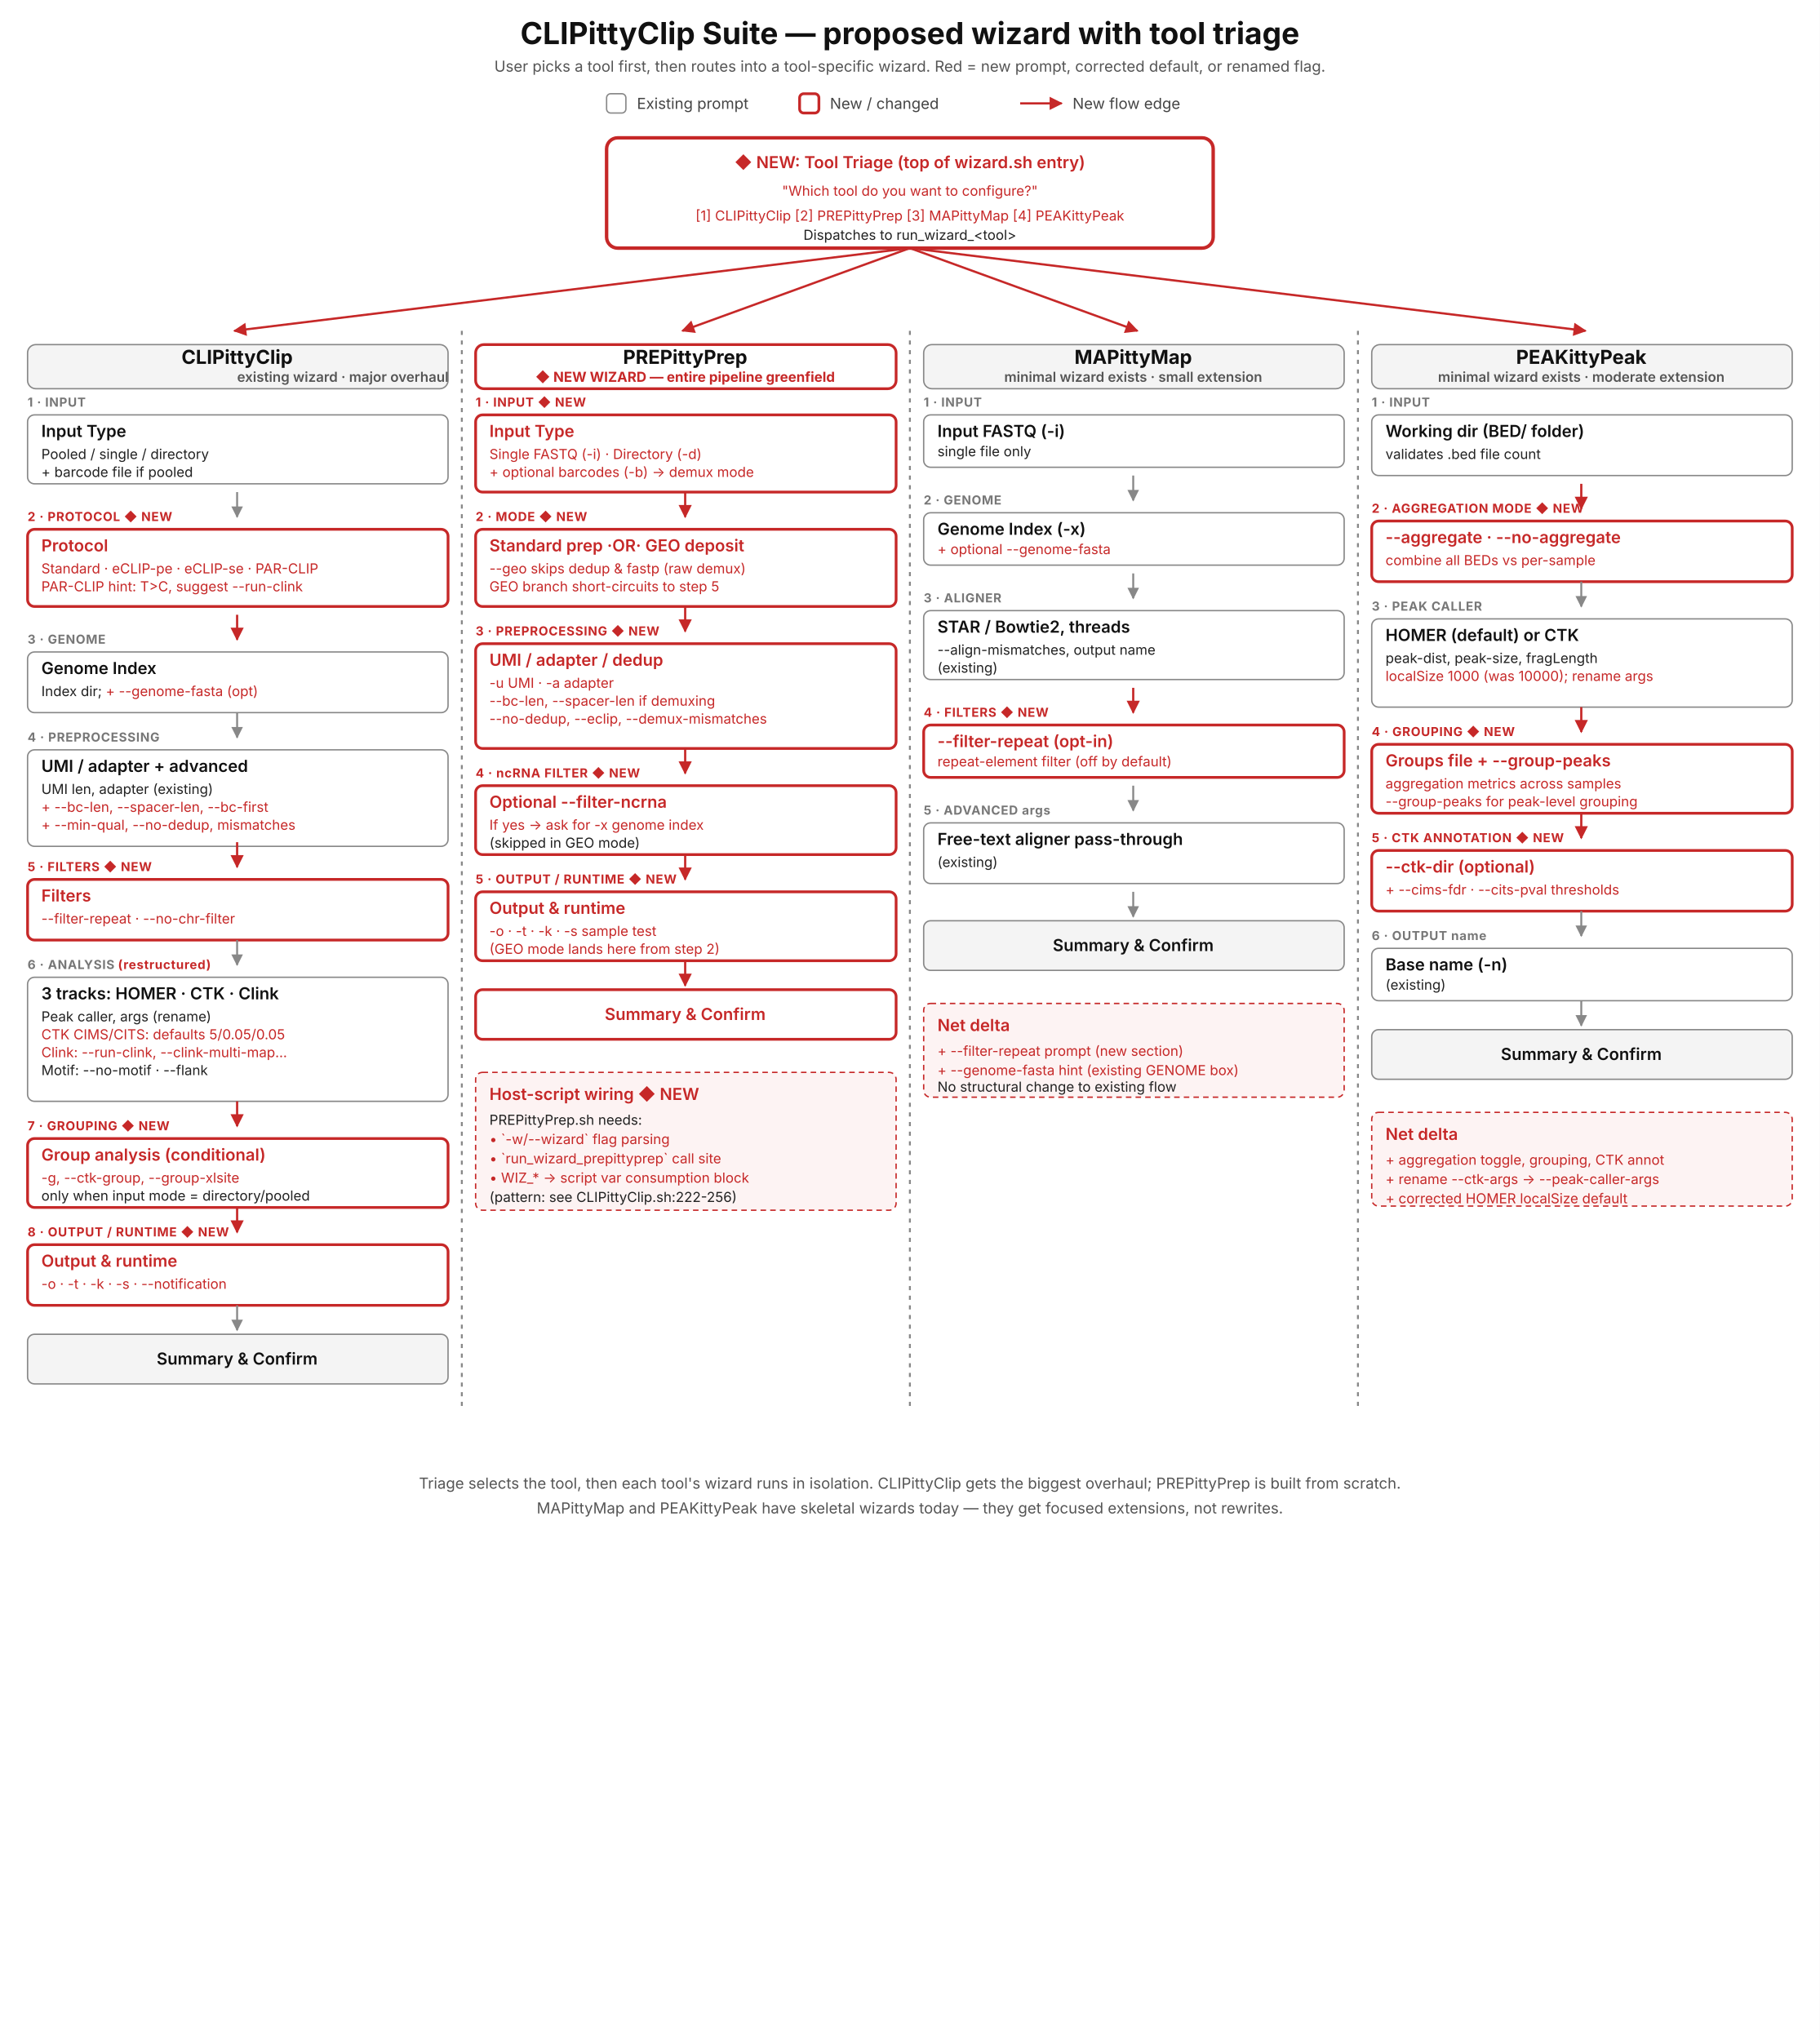
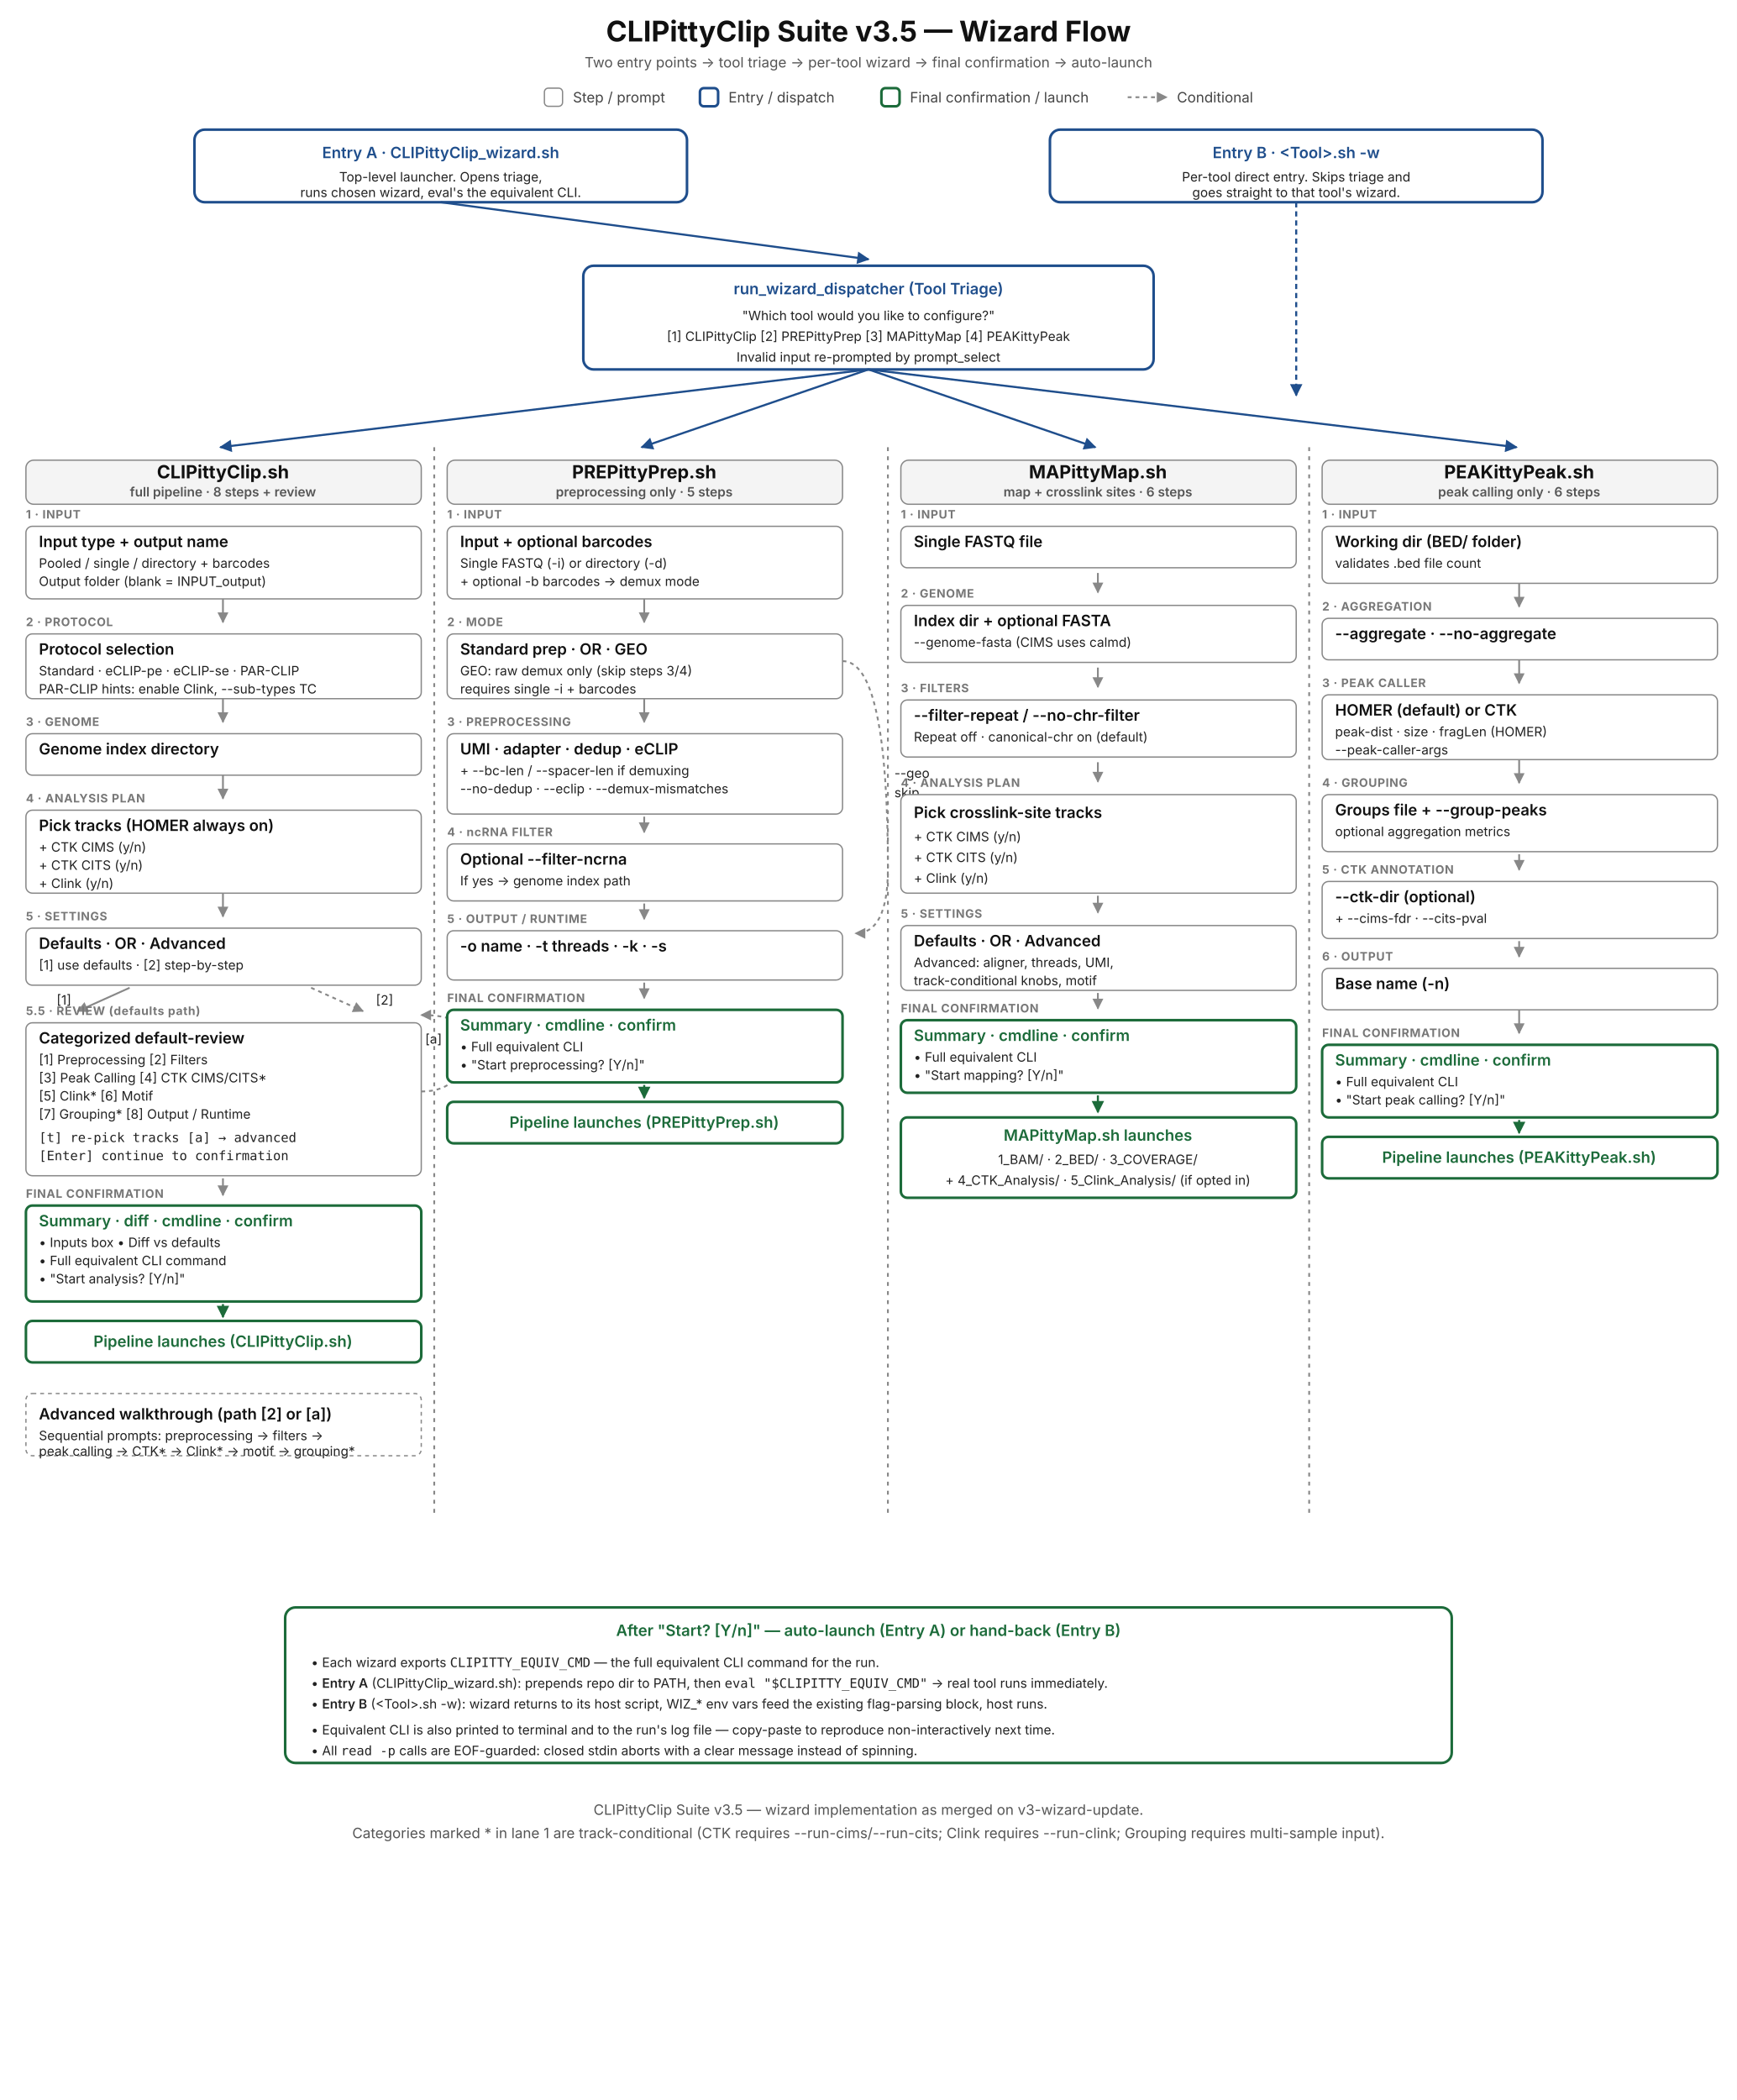
- <svg xmlns="http://www.w3.org/2000/svg" viewBox="0 0 1320 1480" role="img" font-family="ui-sans-serif, system-ui, -apple-system, sans-serif">
+ <svg xmlns="http://www.w3.org/2000/svg" viewBox="0 0 1340 1620" role="img" font-family="ui-sans-serif, system-ui, -apple-system, sans-serif">
  <style>
    .title { font-size: 22px; font-weight: 700; fill: #111; }
    .sub { font-size: 11px; fill: #555; }
    .lane-h { font-size: 14px; font-weight: 700; fill: #111; }
-     .lane-status { font-size: 10px; font-weight: 600; fill: #555; }
-     .lane-status-new { font-size: 10px; font-weight: 700; fill: #c62828; }
+     .lane-sub { font-size: 10px; font-weight: 600; fill: #555; }
    .step-num { font-size: 9px; font-weight: 700; letter-spacing: 0.4px; fill: #777; }
-     .step-num-new { font-size: 9px; font-weight: 700; letter-spacing: 0.4px; fill: #c62828; }
    .box-title { font-size: 12px; font-weight: 600; fill: #111; }
-     .box-title-new { font-size: 12px; font-weight: 600; fill: #c62828; }
+     .box-title-blue { font-size: 12px; font-weight: 600; fill: #1f4e8c; }
+     .box-title-green { font-size: 12px; font-weight: 600; fill: #1c6b3a; }
    .box-body { font-size: 10px; fill: #222; }
-     .box-body-new { font-size: 10px; fill: #c62828; }
+     .box-body-mono { font-size: 10px; fill: #222; font-family: ui-monospace, SFMono-Regular, Menlo, monospace; }
    .legend-label { font-size: 11px; fill: #444; }
    .arrow { stroke: #888; stroke-width: 1.4; fill: none; }
-     .arrow-new { stroke: #c62828; stroke-width: 1.6; fill: none; }
    .arrow-thick { stroke: #444; stroke-width: 2; fill: none; }
+     .arrow-blue { stroke: #1f4e8c; stroke-width: 1.6; fill: none; }
+     .arrow-green { stroke: #1c6b3a; stroke-width: 1.6; fill: none; }
    .footer { font-size: 11px; fill: #555; }
  </style>
  <defs>
    <marker id="ah" viewBox="0 0 10 10" refX="9" refY="5" markerWidth="6" markerHeight="6" orient="auto-start-reverse">
      <path d="M0,0 L10,5 L0,10 z" fill="#888" />
    </marker>
-     <marker id="ahnew" viewBox="0 0 10 10" refX="9" refY="5" markerWidth="6" markerHeight="6" orient="auto-start-reverse">
-       <path d="M0,0 L10,5 L0,10 z" fill="#c62828" />
+     <marker id="ahb" viewBox="0 0 10 10" refX="9" refY="5" markerWidth="6" markerHeight="6" orient="auto-start-reverse">
+       <path d="M0,0 L10,5 L0,10 z" fill="#1f4e8c" />
    </marker>
-     <marker id="ahthick" viewBox="0 0 10 10" refX="9" refY="5" markerWidth="6" markerHeight="6" orient="auto-start-reverse">
+     <marker id="ahg" viewBox="0 0 10 10" refX="9" refY="5" markerWidth="6" markerHeight="6" orient="auto-start-reverse">
+       <path d="M0,0 L10,5 L0,10 z" fill="#1c6b3a" />
+     </marker>
+     <marker id="aht" viewBox="0 0 10 10" refX="9" refY="5" markerWidth="6" markerHeight="6" orient="auto-start-reverse">
      <path d="M0,0 L10,5 L0,10 z" fill="#444" />
    </marker>
  </defs>
-   <rect x="0" y="0" width="1320" height="1480" fill="#ffffff" />
-   <text x="660" y="32" class="title" text-anchor="middle">CLIPittyClip Suite — proposed wizard with tool triage</text>
-   <text x="660" y="52" class="sub" text-anchor="middle">User picks a tool first, then routes into a tool-specific wizard. Red = new prompt, corrected default, or renamed flag.</text>
-   <g transform="translate(440,68)">
+   <rect x="0" y="0" width="1340" height="1620" fill="#ffffff" />
+   <text x="670" y="32" class="title" text-anchor="middle">CLIPittyClip Suite v3.5 — Wizard Flow</text>
+   <text x="670" y="52" class="sub" text-anchor="middle">Two entry points → tool triage → per-tool wizard → final confirmation → auto-launch</text>
+   <g transform="translate(420,68)">
    <rect x="0" y="0" width="14" height="14" rx="3" fill="#fff" stroke="#888" />
-     <text x="22" y="11" class="legend-label">Existing prompt</text>
-     <rect x="140" y="0" width="14" height="14" rx="3" fill="#fff" stroke="#c62828" stroke-width="2" />
-     <text x="162" y="11" class="legend-label">New / changed</text>
-     <line x1="300" y1="7" x2="330" y2="7" class="arrow-new" marker-end="url(#ahnew)" />
-     <text x="338" y="11" class="legend-label">New flow edge</text>
-   </g>
-   <g transform="translate(440,100)">
-     <rect width="440" height="80" rx="8" fill="#fff" stroke="#c62828" stroke-width="2.5" />
-     <text x="220" y="22" class="box-title-new" text-anchor="middle">◆ NEW: Tool Triage (top of wizard.sh entry)</text>
-     <text x="220" y="42" class="box-body-new" text-anchor="middle">"Which tool do you want to configure?"</text>
-     <text x="220" y="60" class="box-body-new" text-anchor="middle">[1] CLIPittyClip   [2] PREPittyPrep   [3] MAPittyMap   [4] PEAKittyPeak</text>
-     <text x="220" y="74" class="box-body" text-anchor="middle">Dispatches to run_wizard_&lt;tool&gt;</text>
-   </g>
-   <line x1="660" y1="180" x2="170" y2="240" class="arrow-new" marker-end="url(#ahnew)" />
-   <line x1="660" y1="180" x2="495" y2="240" class="arrow-new" marker-end="url(#ahnew)" />
-   <line x1="660" y1="180" x2="825" y2="240" class="arrow-new" marker-end="url(#ahnew)" />
-   <line x1="660" y1="180" x2="1150" y2="240" class="arrow-new" marker-end="url(#ahnew)" />
-   <g transform="translate(20,250)">
-     <rect width="305" height="32" rx="6" fill="#f4f4f4" stroke="#888" />
-     <text x="152" y="14" class="lane-h" text-anchor="middle">CLIPittyClip</text>
-     <text x="152" y="27" class="lane-status">existing wizard · major overhaul</text>
-   </g>
-   <g transform="translate(20,295)">
+     <text x="22" y="11" class="legend-label">Step / prompt</text>
+     <rect x="120" y="0" width="14" height="14" rx="3" fill="#fff" stroke="#1f4e8c" stroke-width="2" />
+     <text x="142" y="11" class="legend-label">Entry / dispatch</text>
+     <rect x="260" y="0" width="14" height="14" rx="3" fill="#fff" stroke="#1c6b3a" stroke-width="2" />
+     <text x="282" y="11" class="legend-label">Final confirmation / launch</text>
+     <line x1="450" y1="7" x2="480" y2="7" class="arrow" marker-end="url(#ah)" stroke-dasharray="3 3" />
+     <text x="488" y="11" class="legend-label">Conditional</text>
+   </g>
+   <g transform="translate(150,100)">
+     <rect width="380" height="56" rx="8" fill="#fff" stroke="#1f4e8c" stroke-width="2" />
+     <text x="190" y="22" class="box-title-blue" text-anchor="middle">Entry A · CLIPittyClip_wizard.sh</text>
+     <text x="190" y="40" class="box-body" text-anchor="middle">Top-level launcher. Opens triage,</text>
+     <text x="190" y="52" class="box-body" text-anchor="middle">runs chosen wizard, eval's the equivalent CLI.</text>
+   </g>
+   <g transform="translate(810,100)">
+     <rect width="380" height="56" rx="8" fill="#fff" stroke="#1f4e8c" stroke-width="2" />
+     <text x="190" y="22" class="box-title-blue" text-anchor="middle">Entry B · &lt;Tool&gt;.sh -w</text>
+     <text x="190" y="40" class="box-body" text-anchor="middle">Per-tool direct entry. Skips triage and</text>
+     <text x="190" y="52" class="box-body" text-anchor="middle">goes straight to that tool's wizard.</text>
+   </g>
+   <line x1="340" y1="156" x2="670" y2="200" class="arrow-blue" marker-end="url(#ahb)" />
+   <line x1="1000" y1="156" x2="1000" y2="305" class="arrow-blue" marker-end="url(#ahb)" stroke-dasharray="4 3" />
+   <g transform="translate(450,205)">
+     <rect width="440" height="80" rx="8" fill="#fff" stroke="#1f4e8c" stroke-width="2" />
+     <text x="220" y="22" class="box-title-blue" text-anchor="middle">run_wizard_dispatcher (Tool Triage)</text>
+     <text x="220" y="42" class="box-body" text-anchor="middle">"Which tool would you like to configure?"</text>
+     <text x="220" y="58" class="box-body" text-anchor="middle">[1] CLIPittyClip   [2] PREPittyPrep   [3] MAPittyMap   [4] PEAKittyPeak</text>
+     <text x="220" y="74" class="box-body" text-anchor="middle">Invalid input re-prompted by prompt_select</text>
+   </g>
+   <line x1="670" y1="285" x2="170" y2="345" class="arrow-blue" marker-end="url(#ahb)" />
+   <line x1="670" y1="285" x2="495" y2="345" class="arrow-blue" marker-end="url(#ahb)" />
+   <line x1="670" y1="285" x2="845" y2="345" class="arrow-blue" marker-end="url(#ahb)" />
+   <line x1="670" y1="285" x2="1170" y2="345" class="arrow-blue" marker-end="url(#ahb)" />
+   <g transform="translate(20,355)">
+     <rect width="305" height="34" rx="6" fill="#f4f4f4" stroke="#888" />
+     <text x="152" y="14" class="lane-h" text-anchor="middle">CLIPittyClip.sh</text>
+     <text x="152" y="28" class="lane-sub" text-anchor="middle">full pipeline · 8 steps + review</text>
+   </g>
+   <g transform="translate(20,400)">
    <text x="0" y="0" class="step-num">1 · INPUT</text>
+     <rect y="6" width="305" height="56" rx="5" fill="#fff" stroke="#888" />
+     <text x="10" y="22" class="box-title">Input type + output name</text>
+     <text x="10" y="38" class="box-body">Pooled / single / directory + barcodes</text>
+     <text x="10" y="52" class="box-body">Output folder (blank = INPUT_output)</text>
+   </g>
+   <line x1="172" y1="462" x2="172" y2="480" class="arrow" marker-end="url(#ah)" />
+   <g transform="translate(20,483)">
+     <text x="0" y="0" class="step-num">2 · PROTOCOL</text>
    <rect y="6" width="305" height="50" rx="5" fill="#fff" stroke="#888" />
-     <text x="10" y="22" class="box-title">Input Type</text>
-     <text x="10" y="38" class="box-body">Pooled / single / directory</text>
-     <text x="10" y="51" class="box-body">+ barcode file if pooled</text>
-   </g>
-   <line x1="172" y1="357" x2="172" y2="375" class="arrow" marker-end="url(#ah)" />
-   <g transform="translate(20,378)">
-     <text x="0" y="0" class="step-num-new">2 · PROTOCOL  ◆ NEW</text>
-     <rect y="6" width="305" height="56" rx="5" fill="#fff" stroke="#c62828" stroke-width="2" />
-     <text x="10" y="22" class="box-title-new">Protocol</text>
-     <text x="10" y="38" class="box-body-new">Standard · eCLIP-pe · eCLIP-se · PAR-CLIP</text>
-     <text x="10" y="51" class="box-body-new">PAR-CLIP hint: T&gt;C, suggest --run-clink</text>
-   </g>
-   <line x1="172" y1="446" x2="172" y2="464" class="arrow-new" marker-end="url(#ahnew)" />
-   <g transform="translate(20,467)">
+     <text x="10" y="22" class="box-title">Protocol selection</text>
+     <text x="10" y="38" class="box-body">Standard · eCLIP-pe · eCLIP-se · PAR-CLIP</text>
+     <text x="10" y="52" class="box-body">PAR-CLIP hints: enable Clink, --sub-types TC</text>
+   </g>
+   <line x1="172" y1="539" x2="172" y2="557" class="arrow" marker-end="url(#ah)" />
+   <g transform="translate(20,560)">
    <text x="0" y="0" class="step-num">3 · GENOME</text>
-     <rect y="6" width="305" height="44" rx="5" fill="#fff" stroke="#888" />
-     <text x="10" y="22" class="box-title">Genome Index</text>
-     <text x="10" y="38" class="box-body">Index dir; <tspan fill="#c62828">+ --genome-fasta (opt)</tspan>
-     </text>
-   </g>
-   <line x1="172" y1="517" x2="172" y2="535" class="arrow" marker-end="url(#ah)" />
-   <g transform="translate(20,538)">
-     <text x="0" y="0" class="step-num">4 · PREPROCESSING</text>
-     <rect y="6" width="305" height="70" rx="5" fill="#fff" stroke="#888" />
-     <text x="10" y="22" class="box-title">UMI / adapter + advanced</text>
-     <text x="10" y="38" class="box-body">UMI len, adapter (existing)</text>
-     <text x="10" y="51" class="box-body-new">+ --bc-len, --spacer-len, --bc-first</text>
-     <text x="10" y="64" class="box-body-new">+ --min-qual, --no-dedup, mismatches</text>
-   </g>
-   <line x1="172" y1="611" x2="172" y2="629" class="arrow-new" marker-end="url(#ahnew)" />
-   <g transform="translate(20,632)">
-     <text x="0" y="0" class="step-num-new">5 · FILTERS  ◆ NEW</text>
-     <rect y="6" width="305" height="44" rx="5" fill="#fff" stroke="#c62828" stroke-width="2" />
-     <text x="10" y="22" class="box-title-new">Filters</text>
-     <text x="10" y="38" class="box-body-new">--filter-repeat · --no-chr-filter</text>
-   </g>
-   <line x1="172" y1="682" x2="172" y2="700" class="arrow" marker-end="url(#ah)" />
-   <g transform="translate(20,703)">
-     <text x="0" y="0" class="step-num">6 · ANALYSIS  <tspan fill="#c62828">(restructured)</tspan>
-     </text>
-     <rect y="6" width="305" height="90" rx="5" fill="#fff" stroke="#888" />
-     <text x="10" y="22" class="box-title">3 tracks: HOMER · CTK · Clink</text>
-     <text x="10" y="38" class="box-body">Peak caller, args (rename)</text>
-     <text x="10" y="51" class="box-body-new">CTK CIMS/CITS: defaults 5/0.05/0.05</text>
-     <text x="10" y="64" class="box-body-new">Clink: --run-clink, --clink-multi-map…</text>
-     <text x="10" y="77" class="box-body">Motif: --no-motif · --flank</text>
-   </g>
-   <line x1="172" y1="799" x2="172" y2="817" class="arrow-new" marker-end="url(#ahnew)" />
-   <g transform="translate(20,820)">
-     <text x="0" y="0" class="step-num-new">7 · GROUPING  ◆ NEW</text>
-     <rect y="6" width="305" height="50" rx="5" fill="#fff" stroke="#c62828" stroke-width="2" />
-     <text x="10" y="22" class="box-title-new">Group analysis (conditional)</text>
-     <text x="10" y="38" class="box-body-new">-g, --ctk-group, --group-xlsite</text>
-     <text x="10" y="51" class="box-body">only when input mode = directory/pooled</text>
-   </g>
-   <line x1="172" y1="876" x2="172" y2="894" class="arrow-new" marker-end="url(#ahnew)" />
-   <g transform="translate(20,897)">
-     <text x="0" y="0" class="step-num-new">8 · OUTPUT / RUNTIME  ◆ NEW</text>
-     <rect y="6" width="305" height="44" rx="5" fill="#fff" stroke="#c62828" stroke-width="2" />
-     <text x="10" y="22" class="box-title-new">Output &amp; runtime</text>
-     <text x="10" y="38" class="box-body-new">-o · -t · -k · -s · --notification</text>
-   </g>
-   <line x1="172" y1="947" x2="172" y2="965" class="arrow" marker-end="url(#ah)" />
-   <g transform="translate(20,968)">
-     <rect width="305" height="36" rx="5" fill="#f4f4f4" stroke="#888" />
-     <text x="152" y="22" class="box-title" text-anchor="middle">Summary &amp; Confirm</text>
-   </g>
-   <g transform="translate(345,250)">
-     <rect width="305" height="32" rx="6" fill="#fff" stroke="#c62828" stroke-width="2" />
-     <text x="152" y="14" class="lane-h" text-anchor="middle" fill="#c62828">PREPittyPrep</text>
-     <text x="152" y="27" class="lane-status-new" text-anchor="middle">◆ NEW WIZARD — entire pipeline greenfield</text>
-   </g>
-   <g transform="translate(345,295)">
-     <text x="0" y="0" class="step-num-new">1 · INPUT  ◆ NEW</text>
-     <rect y="6" width="305" height="56" rx="5" fill="#fff" stroke="#c62828" stroke-width="2" />
-     <text x="10" y="22" class="box-title-new">Input Type</text>
-     <text x="10" y="38" class="box-body-new">Single FASTQ (-i) · Directory (-d)</text>
-     <text x="10" y="51" class="box-body-new">+ optional barcodes (-b) → demux mode</text>
-   </g>
-   <line x1="497" y1="357" x2="497" y2="375" class="arrow-new" marker-end="url(#ahnew)" />
-   <g transform="translate(345,378)">
-     <text x="0" y="0" class="step-num-new">2 · MODE  ◆ NEW</text>
-     <rect y="6" width="305" height="56" rx="5" fill="#fff" stroke="#c62828" stroke-width="2" />
-     <text x="10" y="22" class="box-title-new">Standard prep  ·OR·  GEO deposit</text>
-     <text x="10" y="38" class="box-body-new">--geo skips dedup &amp; fastp (raw demux)</text>
-     <text x="10" y="51" class="box-body-new">GEO branch short-circuits to step 5</text>
-   </g>
-   <line x1="497" y1="440" x2="497" y2="458" class="arrow-new" marker-end="url(#ahnew)" />
-   <g transform="translate(345,461)">
-     <text x="0" y="0" class="step-num-new">3 · PREPROCESSING  ◆ NEW</text>
-     <rect y="6" width="305" height="76" rx="5" fill="#fff" stroke="#c62828" stroke-width="2" />
-     <text x="10" y="22" class="box-title-new">UMI / adapter / dedup</text>
-     <text x="10" y="38" class="box-body-new">-u UMI · -a adapter</text>
-     <text x="10" y="51" class="box-body-new">--bc-len, --spacer-len if demuxing</text>
-     <text x="10" y="64" class="box-body-new">--no-dedup, --eclip, --demux-mismatches</text>
-   </g>
-   <line x1="497" y1="543" x2="497" y2="561" class="arrow-new" marker-end="url(#ahnew)" />
-   <g transform="translate(345,564)">
-     <text x="0" y="0" class="step-num-new">4 · ncRNA FILTER  ◆ NEW</text>
-     <rect y="6" width="305" height="50" rx="5" fill="#fff" stroke="#c62828" stroke-width="2" />
-     <text x="10" y="22" class="box-title-new">Optional --filter-ncrna</text>
-     <text x="10" y="38" class="box-body-new">If yes → ask for -x genome index</text>
-     <text x="10" y="51" class="box-body">(skipped in GEO mode)</text>
-   </g>
-   <line x1="497" y1="620" x2="497" y2="638" class="arrow-new" marker-end="url(#ahnew)" />
-   <g transform="translate(345,641)">
-     <text x="0" y="0" class="step-num-new">5 · OUTPUT / RUNTIME  ◆ NEW</text>
-     <rect y="6" width="305" height="50" rx="5" fill="#fff" stroke="#c62828" stroke-width="2" />
-     <text x="10" y="22" class="box-title-new">Output &amp; runtime</text>
-     <text x="10" y="38" class="box-body-new">-o · -t · -k · -s sample test</text>
-     <text x="10" y="51" class="box-body-new">(GEO mode lands here from step 2)</text>
-   </g>
-   <line x1="497" y1="697" x2="497" y2="715" class="arrow-new" marker-end="url(#ahnew)" />
-   <g transform="translate(345,718)">
-     <rect width="305" height="36" rx="5" fill="#fff" stroke="#c62828" stroke-width="2" />
-     <text x="152" y="22" class="box-title-new" text-anchor="middle">Summary &amp; Confirm</text>
-   </g>
-   <g transform="translate(345,778)">
-     <rect width="305" height="100" rx="5" fill="#fdf3f3" stroke="#c62828" stroke-dasharray="4 3" />
-     <text x="10" y="20" class="box-title-new">Host-script wiring  ◆ NEW</text>
-     <text x="10" y="38" class="box-body">PREPittyPrep.sh needs:</text>
-     <text x="10" y="52" class="box-body-new">• `-w/--wizard` flag parsing</text>
-     <text x="10" y="66" class="box-body-new">• `run_wizard_prepittyprep` call site</text>
-     <text x="10" y="80" class="box-body-new">• WIZ_* → script var consumption block</text>
-     <text x="10" y="94" class="box-body">(pattern: see CLIPittyClip.sh:222-256)</text>
-   </g>
-   <g transform="translate(670,250)">
-     <rect width="305" height="32" rx="6" fill="#f4f4f4" stroke="#888" />
-     <text x="152" y="14" class="lane-h" text-anchor="middle">MAPittyMap</text>
-     <text x="152" y="27" class="lane-status" text-anchor="middle">minimal wizard exists · small extension</text>
-   </g>
-   <g transform="translate(670,295)">
+     <rect y="6" width="305" height="32" rx="5" fill="#fff" stroke="#888" />
+     <text x="10" y="22" class="box-title">Genome index directory</text>
+   </g>
+   <line x1="172" y1="598" x2="172" y2="616" class="arrow" marker-end="url(#ah)" />
+   <g transform="translate(20,619)">
+     <text x="0" y="0" class="step-num">4 · ANALYSIS PLAN</text>
+     <rect y="6" width="305" height="64" rx="5" fill="#fff" stroke="#888" />
+     <text x="10" y="22" class="box-title">Pick tracks (HOMER always on)</text>
+     <text x="10" y="38" class="box-body">+ CTK CIMS (y/n)</text>
+     <text x="10" y="52" class="box-body">+ CTK CITS (y/n)</text>
+     <text x="10" y="66" class="box-body">+ Clink (y/n)</text>
+   </g>
+   <line x1="172" y1="689" x2="172" y2="707" class="arrow" marker-end="url(#ah)" />
+   <g transform="translate(20,710)">
+     <text x="0" y="0" class="step-num">5 · SETTINGS</text>
+     <rect y="6" width="305" height="44" rx="5" fill="#fff" stroke="#888" />
+     <text x="10" y="22" class="box-title">Defaults · OR · Advanced</text>
+     <text x="10" y="38" class="box-body">[1] use defaults  ·  [2] step-by-step</text>
+   </g>
+   <line x1="100" y1="762" x2="60" y2="780" class="arrow" marker-end="url(#ah)" />
+   <line x1="240" y1="762" x2="280" y2="780" class="arrow" marker-end="url(#ah)" stroke-dasharray="3 3" />
+   <text x="55" y="775" class="box-body" text-anchor="end" fill="#444">[1]</text>
+   <text x="290" y="775" class="box-body" fill="#444">[2]</text>
+   <g transform="translate(20,783)">
+     <text x="0" y="0" class="step-num">5.5 · REVIEW (defaults path)</text>
+     <rect y="6" width="305" height="118" rx="5" fill="#fff" stroke="#888" />
+     <text x="10" y="22" class="box-title">Categorized default-review</text>
+     <text x="10" y="38" class="box-body">[1] Preprocessing  [2] Filters</text>
+     <text x="10" y="52" class="box-body">[3] Peak Calling   [4] CTK CIMS/CITS*</text>
+     <text x="10" y="66" class="box-body">[5] Clink*  [6] Motif</text>
+     <text x="10" y="80" class="box-body">[7] Grouping*  [8] Output / Runtime</text>
+     <text x="10" y="98" class="box-body-mono">[t] re-pick tracks  [a] → advanced</text>
+     <text x="10" y="112" class="box-body-mono">[Enter] continue to confirmation</text>
+   </g>
+   <line x1="172" y1="909" x2="172" y2="922" class="arrow" marker-end="url(#ah)" />
+   <path d="M 325 842 Q 360 842 360 802 Q 360 783 325 783" class="arrow" fill="none" stroke-dasharray="3 3" marker-end="url(#ah)" />
+   <text x="328" y="805" class="box-body" fill="#444">[a]</text>
+   <g transform="translate(20,924)">
+     <text x="0" y="0" class="step-num">FINAL CONFIRMATION</text>
+     <rect y="6" width="305" height="74" rx="5" fill="#fff" stroke="#1c6b3a" stroke-width="2" />
+     <text x="10" y="22" class="box-title-green">Summary · diff · cmdline · confirm</text>
+     <text x="10" y="38" class="box-body">• Inputs box  • Diff vs defaults</text>
+     <text x="10" y="52" class="box-body">• Full equivalent CLI command</text>
+     <text x="10" y="66" class="box-body">• "Start analysis? [Y/n]"</text>
+   </g>
+   <line x1="172" y1="1006" x2="172" y2="1016" class="arrow-green" marker-end="url(#ahg)" />
+   <g transform="translate(20,1019)">
+     <rect width="305" height="32" rx="5" fill="#fff" stroke="#1c6b3a" stroke-width="2" />
+     <text x="152" y="20" class="box-title-green" text-anchor="middle">Pipeline launches (CLIPittyClip.sh)</text>
+   </g>
+   <g transform="translate(20,1075)">
+     <rect width="305" height="48" rx="5" fill="#fff" stroke="#888" stroke-dasharray="3 3" />
+     <text x="10" y="20" class="box-title">Advanced walkthrough (path [2] or [a])</text>
+     <text x="10" y="36" class="box-body">Sequential prompts: preprocessing → filters →</text>
+     <text x="10" y="48" class="box-body">peak calling → CTK* → Clink* → motif → grouping*</text>
+   </g>
+   <g transform="translate(345,355)">
+     <rect width="305" height="34" rx="6" fill="#f4f4f4" stroke="#888" />
+     <text x="152" y="14" class="lane-h" text-anchor="middle">PREPittyPrep.sh</text>
+     <text x="152" y="28" class="lane-sub" text-anchor="middle">preprocessing only · 5 steps</text>
+   </g>
+   <g transform="translate(345,400)">
    <text x="0" y="0" class="step-num">1 · INPUT</text>
+     <rect y="6" width="305" height="56" rx="5" fill="#fff" stroke="#888" />
+     <text x="10" y="22" class="box-title">Input + optional barcodes</text>
+     <text x="10" y="38" class="box-body">Single FASTQ (-i) or directory (-d)</text>
+     <text x="10" y="52" class="box-body">+ optional -b barcodes → demux mode</text>
+   </g>
+   <line x1="497" y1="462" x2="497" y2="480" class="arrow" marker-end="url(#ah)" />
+   <g transform="translate(345,483)">
+     <text x="0" y="0" class="step-num">2 · MODE</text>
+     <rect y="6" width="305" height="50" rx="5" fill="#fff" stroke="#888" />
+     <text x="10" y="22" class="box-title">Standard prep · OR · GEO</text>
+     <text x="10" y="38" class="box-body">GEO: raw demux only (skip steps 3/4)</text>
+     <text x="10" y="52" class="box-body">requires single -i + barcodes</text>
+   </g>
+   <line x1="497" y1="539" x2="497" y2="557" class="arrow" marker-end="url(#ah)" />
+   <g transform="translate(345,560)">
+     <text x="0" y="0" class="step-num">3 · PREPROCESSING</text>
+     <rect y="6" width="305" height="62" rx="5" fill="#fff" stroke="#888" />
+     <text x="10" y="22" class="box-title">UMI · adapter · dedup · eCLIP</text>
+     <text x="10" y="38" class="box-body">+ --bc-len / --spacer-len if demuxing</text>
+     <text x="10" y="52" class="box-body">--no-dedup · --eclip · --demux-mismatches</text>
+   </g>
+   <line x1="497" y1="630" x2="497" y2="642" class="arrow" marker-end="url(#ah)" />
+   <g transform="translate(345,645)">
+     <text x="0" y="0" class="step-num">4 · ncRNA FILTER</text>
+     <rect y="6" width="305" height="44" rx="5" fill="#fff" stroke="#888" />
+     <text x="10" y="22" class="box-title">Optional --filter-ncrna</text>
+     <text x="10" y="38" class="box-body">If yes → genome index path</text>
+   </g>
+   <line x1="497" y1="697" x2="497" y2="709" class="arrow" marker-end="url(#ah)" />
+   <g transform="translate(345,712)">
+     <text x="0" y="0" class="step-num">5 · OUTPUT / RUNTIME</text>
    <rect y="6" width="305" height="38" rx="5" fill="#fff" stroke="#888" />
-     <text x="10" y="22" class="box-title">Input FASTQ (-i)</text>
-     <text x="10" y="36" class="box-body">single file only</text>
-   </g>
-   <line x1="822" y1="345" x2="822" y2="363" class="arrow" marker-end="url(#ah)" />
-   <g transform="translate(670,366)">
+     <text x="10" y="22" class="box-title">-o name · -t threads · -k · -s</text>
+   </g>
+   <line x1="497" y1="758" x2="497" y2="770" class="arrow" marker-end="url(#ah)" />
+   <g transform="translate(345,773)">
+     <text x="0" y="0" class="step-num">FINAL CONFIRMATION</text>
+     <rect y="6" width="305" height="56" rx="5" fill="#fff" stroke="#1c6b3a" stroke-width="2" />
+     <text x="10" y="22" class="box-title-green">Summary · cmdline · confirm</text>
+     <text x="10" y="38" class="box-body">• Full equivalent CLI</text>
+     <text x="10" y="52" class="box-body">• "Start preprocessing? [Y/n]"</text>
+   </g>
+   <line x1="497" y1="837" x2="497" y2="847" class="arrow-green" marker-end="url(#ahg)" />
+   <g transform="translate(345,850)">
+     <rect width="305" height="32" rx="5" fill="#fff" stroke="#1c6b3a" stroke-width="2" />
+     <text x="152" y="20" class="box-title-green" text-anchor="middle">Pipeline launches (PREPittyPrep.sh)</text>
+   </g>
+   <path d="M 650 510 Q 685 510 685 670 Q 685 720 660 720" class="arrow" fill="none" stroke-dasharray="3 3" marker-end="url(#ah)" />
+   <text x="690" y="600" class="box-body" fill="#444">--geo</text>
+   <text x="690" y="615" class="box-body" fill="#444">skip</text>
+   <g transform="translate(695,355)">
+     <rect width="305" height="34" rx="6" fill="#f4f4f4" stroke="#888" />
+     <text x="152" y="14" class="lane-h" text-anchor="middle">MAPittyMap.sh</text>
+     <text x="152" y="28" class="lane-sub" text-anchor="middle">map + crosslink sites · 6 steps</text>
+   </g>
+   <g transform="translate(695,400)">
+     <text x="0" y="0" class="step-num">1 · INPUT</text>
+     <rect y="6" width="305" height="32" rx="5" fill="#fff" stroke="#888" />
+     <text x="10" y="22" class="box-title">Single FASTQ file</text>
+   </g>
+   <line x1="847" y1="442" x2="847" y2="457" class="arrow" marker-end="url(#ah)" />
+   <g transform="translate(695,461)">
    <text x="0" y="0" class="step-num">2 · GENOME</text>
-     <rect y="6" width="305" height="38" rx="5" fill="#fff" stroke="#888" />
-     <text x="10" y="22" class="box-title">Genome Index (-x)</text>
-     <text x="10" y="36" class="box-body-new">+ optional --genome-fasta</text>
-   </g>
-   <line x1="822" y1="416" x2="822" y2="434" class="arrow" marker-end="url(#ah)" />
-   <g transform="translate(670,437)">
-     <text x="0" y="0" class="step-num">3 · ALIGNER</text>
+     <rect y="6" width="305" height="44" rx="5" fill="#fff" stroke="#888" />
+     <text x="10" y="22" class="box-title">Index dir + optional FASTA</text>
+     <text x="10" y="38" class="box-body">--genome-fasta (CIMS uses calmd)</text>
+   </g>
+   <line x1="847" y1="515" x2="847" y2="530" class="arrow" marker-end="url(#ah)" />
+   <g transform="translate(695,534)">
+     <text x="0" y="0" class="step-num">3 · FILTERS</text>
+     <rect y="6" width="305" height="44" rx="5" fill="#fff" stroke="#888" />
+     <text x="10" y="22" class="box-title">--filter-repeat / --no-chr-filter</text>
+     <text x="10" y="38" class="box-body">Repeat off · canonical-chr on (default)</text>
+   </g>
+   <line x1="847" y1="588" x2="847" y2="603" class="arrow" marker-end="url(#ah)" />
+   <g transform="translate(695,607)">
+     <text x="0" y="0" class="step-num">4 · ANALYSIS PLAN</text>
+     <rect y="6" width="305" height="76" rx="5" fill="#fff" stroke="#888" />
+     <text x="10" y="24" class="box-title">Pick crosslink-site tracks</text>
+     <text x="10" y="42" class="box-body">+ CTK CIMS (y/n)</text>
+     <text x="10" y="58" class="box-body">+ CTK CITS (y/n)</text>
+     <text x="10" y="74" class="box-body">+ Clink (y/n)</text>
+   </g>
+   <line x1="847" y1="691" x2="847" y2="704" class="arrow" marker-end="url(#ah)" />
+   <g transform="translate(695,708)">
+     <text x="0" y="0" class="step-num">5 · SETTINGS</text>
    <rect y="6" width="305" height="50" rx="5" fill="#fff" stroke="#888" />
-     <text x="10" y="22" class="box-title">STAR / Bowtie2, threads</text>
-     <text x="10" y="38" class="box-body">--align-mismatches, output name</text>
-     <text x="10" y="51" class="box-body">(existing)</text>
-   </g>
-   <line x1="822" y1="499" x2="822" y2="517" class="arrow-new" marker-end="url(#ahnew)" />
-   <g transform="translate(670,520)">
-     <text x="0" y="0" class="step-num-new">4 · FILTERS  ◆ NEW</text>
-     <rect y="6" width="305" height="38" rx="5" fill="#fff" stroke="#c62828" stroke-width="2" />
-     <text x="10" y="22" class="box-title-new">--filter-repeat (opt-in)</text>
-     <text x="10" y="36" class="box-body-new">repeat-element filter (off by default)</text>
-   </g>
-   <line x1="822" y1="570" x2="822" y2="588" class="arrow" marker-end="url(#ah)" />
-   <g transform="translate(670,591)">
-     <text x="0" y="0" class="step-num">5 · ADVANCED args</text>
-     <rect y="6" width="305" height="44" rx="5" fill="#fff" stroke="#888" />
-     <text x="10" y="22" class="box-title">Free-text aligner pass-through</text>
-     <text x="10" y="38" class="box-body">(existing)</text>
-   </g>
-   <line x1="822" y1="647" x2="822" y2="665" class="arrow" marker-end="url(#ah)" />
-   <g transform="translate(670,668)">
-     <rect width="305" height="36" rx="5" fill="#f4f4f4" stroke="#888" />
-     <text x="152" y="22" class="box-title" text-anchor="middle">Summary &amp; Confirm</text>
-   </g>
-   <g transform="translate(670,728)">
-     <rect width="305" height="68" rx="5" fill="#fdf3f3" stroke="#c62828" stroke-dasharray="4 3" />
-     <text x="10" y="20" class="box-title-new">Net delta</text>
-     <text x="10" y="38" class="box-body-new">+ --filter-repeat prompt (new section)</text>
-     <text x="10" y="52" class="box-body-new">+ --genome-fasta hint (existing GENOME box)</text>
-     <text x="10" y="64" class="box-body">No structural change to existing flow</text>
-   </g>
-   <g transform="translate(995,250)">
-     <rect width="305" height="32" rx="6" fill="#f4f4f4" stroke="#888" />
-     <text x="152" y="14" class="lane-h" text-anchor="middle">PEAKittyPeak</text>
-     <text x="152" y="27" class="lane-status" text-anchor="middle">minimal wizard exists · moderate extension</text>
-   </g>
-   <g transform="translate(995,295)">
+     <text x="10" y="22" class="box-title">Defaults · OR · Advanced</text>
+     <text x="10" y="38" class="box-body">Advanced: aligner, threads, UMI,</text>
+     <text x="10" y="52" class="box-body">track-conditional knobs, motif</text>
+   </g>
+   <line x1="847" y1="766" x2="847" y2="778" class="arrow" marker-end="url(#ah)" />
+   <g transform="translate(695,781)">
+     <text x="0" y="0" class="step-num">FINAL CONFIRMATION</text>
+     <rect y="6" width="305" height="56" rx="5" fill="#fff" stroke="#1c6b3a" stroke-width="2" />
+     <text x="10" y="22" class="box-title-green">Summary · cmdline · confirm</text>
+     <text x="10" y="38" class="box-body">• Full equivalent CLI</text>
+     <text x="10" y="52" class="box-body">• "Start mapping? [Y/n]"</text>
+   </g>
+   <line x1="847" y1="845" x2="847" y2="858" class="arrow-green" marker-end="url(#ahg)" />
+   <g transform="translate(695,862)">
+     <rect width="305" height="62" rx="5" fill="#fff" stroke="#1c6b3a" stroke-width="2" />
+     <text x="152" y="18" class="box-title-green" text-anchor="middle">MAPittyMap.sh launches</text>
+     <text x="152" y="36" class="box-body" text-anchor="middle">1_BAM/ · 2_BED/ · 3_COVERAGE/</text>
+     <text x="152" y="52" class="box-body" text-anchor="middle">+ 4_CTK_Analysis/ · 5_Clink_Analysis/ (if opted in)</text>
+   </g>
+   <g transform="translate(1020,355)">
+     <rect width="305" height="34" rx="6" fill="#f4f4f4" stroke="#888" />
+     <text x="152" y="14" class="lane-h" text-anchor="middle">PEAKittyPeak.sh</text>
+     <text x="152" y="28" class="lane-sub" text-anchor="middle">peak calling only · 6 steps</text>
+   </g>
+   <g transform="translate(1020,400)">
    <text x="0" y="0" class="step-num">1 · INPUT</text>
    <rect y="6" width="305" height="44" rx="5" fill="#fff" stroke="#888" />
    <text x="10" y="22" class="box-title">Working dir (BED/ folder)</text>
    <text x="10" y="38" class="box-body">validates .bed file count</text>
  </g>
-   <line x1="1147" y1="351" x2="1147" y2="369" class="arrow-new" marker-end="url(#ahnew)" />
-   <g transform="translate(995,372)">
-     <text x="0" y="0" class="step-num-new">2 · AGGREGATION MODE  ◆ NEW</text>
-     <rect y="6" width="305" height="44" rx="5" fill="#fff" stroke="#c62828" stroke-width="2" />
-     <text x="10" y="22" class="box-title-new">--aggregate · --no-aggregate</text>
-     <text x="10" y="38" class="box-body-new">combine all BEDs vs per-sample</text>
-   </g>
-   <line x1="1147" y1="422" x2="1147" y2="440" class="arrow" marker-end="url(#ah)" />
-   <g transform="translate(995,443)">
+   <line x1="1172" y1="450" x2="1172" y2="468" class="arrow" marker-end="url(#ah)" />
+   <g transform="translate(1020,471)">
+     <text x="0" y="0" class="step-num">2 · AGGREGATION</text>
+     <rect y="6" width="305" height="32" rx="5" fill="#fff" stroke="#888" />
+     <text x="10" y="22" class="box-title">--aggregate · --no-aggregate</text>
+   </g>
+   <line x1="1172" y1="509" x2="1172" y2="527" class="arrow" marker-end="url(#ah)" />
+   <g transform="translate(1020,530)">
    <text x="0" y="0" class="step-num">3 · PEAK CALLER</text>
-     <rect y="6" width="305" height="64" rx="5" fill="#fff" stroke="#888" />
+     <rect y="6" width="305" height="50" rx="5" fill="#fff" stroke="#888" />
    <text x="10" y="22" class="box-title">HOMER (default) or CTK</text>
-     <text x="10" y="38" class="box-body">peak-dist, peak-size, fragLength</text>
-     <text x="10" y="51" class="box-body-new">localSize 1000 (was 10000); rename args</text>
-   </g>
-   <line x1="1147" y1="513" x2="1147" y2="531" class="arrow-new" marker-end="url(#ahnew)" />
-   <g transform="translate(995,534)">
-     <text x="0" y="0" class="step-num-new">4 · GROUPING  ◆ NEW</text>
-     <rect y="6" width="305" height="50" rx="5" fill="#fff" stroke="#c62828" stroke-width="2" />
-     <text x="10" y="22" class="box-title-new">Groups file + --group-peaks</text>
-     <text x="10" y="38" class="box-body-new">aggregation metrics across samples</text>
-     <text x="10" y="51" class="box-body-new">--group-peaks for peak-level grouping</text>
-   </g>
-   <line x1="1147" y1="590" x2="1147" y2="608" class="arrow-new" marker-end="url(#ahnew)" />
-   <g transform="translate(995,611)">
-     <text x="0" y="0" class="step-num-new">5 · CTK ANNOTATION  ◆ NEW</text>
-     <rect y="6" width="305" height="44" rx="5" fill="#fff" stroke="#c62828" stroke-width="2" />
-     <text x="10" y="22" class="box-title-new">--ctk-dir (optional)</text>
-     <text x="10" y="38" class="box-body-new">+ --cims-fdr · --cits-pval thresholds</text>
-   </g>
-   <line x1="1147" y1="661" x2="1147" y2="679" class="arrow" marker-end="url(#ah)" />
-   <g transform="translate(995,682)">
-     <text x="0" y="0" class="step-num">6 · OUTPUT name</text>
-     <rect y="6" width="305" height="38" rx="5" fill="#fff" stroke="#888" />
+     <text x="10" y="38" class="box-body">peak-dist · size · fragLen (HOMER)</text>
+     <text x="10" y="52" class="box-body">--peak-caller-args</text>
+   </g>
+   <line x1="1172" y1="586" x2="1172" y2="604" class="arrow" marker-end="url(#ah)" />
+   <g transform="translate(1020,607)">
+     <text x="0" y="0" class="step-num">4 · GROUPING</text>
+     <rect y="6" width="305" height="44" rx="5" fill="#fff" stroke="#888" />
+     <text x="10" y="22" class="box-title">Groups file + --group-peaks</text>
+     <text x="10" y="38" class="box-body">optional aggregation metrics</text>
+   </g>
+   <line x1="1172" y1="659" x2="1172" y2="671" class="arrow" marker-end="url(#ah)" />
+   <g transform="translate(1020,674)">
+     <text x="0" y="0" class="step-num">5 · CTK ANNOTATION</text>
+     <rect y="6" width="305" height="44" rx="5" fill="#fff" stroke="#888" />
+     <text x="10" y="22" class="box-title">--ctk-dir (optional)</text>
+     <text x="10" y="38" class="box-body">+ --cims-fdr · --cits-pval</text>
+   </g>
+   <line x1="1172" y1="726" x2="1172" y2="738" class="arrow" marker-end="url(#ah)" />
+   <g transform="translate(1020,741)">
+     <text x="0" y="0" class="step-num">6 · OUTPUT</text>
+     <rect y="6" width="305" height="32" rx="5" fill="#fff" stroke="#888" />
    <text x="10" y="22" class="box-title">Base name (-n)</text>
-     <text x="10" y="36" class="box-body">(existing)</text>
-   </g>
-   <line x1="1147" y1="726" x2="1147" y2="744" class="arrow" marker-end="url(#ah)" />
-   <g transform="translate(995,747)">
-     <rect width="305" height="36" rx="5" fill="#f4f4f4" stroke="#888" />
-     <text x="152" y="22" class="box-title" text-anchor="middle">Summary &amp; Confirm</text>
-   </g>
-   <g transform="translate(995,807)">
-     <rect width="305" height="68" rx="5" fill="#fdf3f3" stroke="#c62828" stroke-dasharray="4 3" />
-     <text x="10" y="20" class="box-title-new">Net delta</text>
-     <text x="10" y="38" class="box-body-new">+ aggregation toggle, grouping, CTK annot</text>
-     <text x="10" y="52" class="box-body-new">+ rename --ctk-args → --peak-caller-args</text>
-     <text x="10" y="66" class="box-body-new">+ corrected HOMER localSize default</text>
-   </g>
-   <line x1="335" y1="240" x2="335" y2="1020" class="arrow" stroke-dasharray="3 4" stroke="#ddd" />
-   <line x1="660" y1="240" x2="660" y2="1020" class="arrow" stroke-dasharray="3 4" stroke="#ddd" />
-   <line x1="985" y1="240" x2="985" y2="1020" class="arrow" stroke-dasharray="3 4" stroke="#ddd" />
-   <text x="660" y="1080" class="footer" text-anchor="middle">Triage selects the tool, then each tool's wizard runs in isolation. CLIPittyClip gets the biggest overhaul; PREPittyPrep is built from scratch.</text>
-   <text x="660" y="1098" class="footer" text-anchor="middle">MAPittyMap and PEAKittyPeak have skeletal wizards today — they get focused extensions, not rewrites.</text>
+   </g>
+   <line x1="1172" y1="779" x2="1172" y2="797" class="arrow" marker-end="url(#ah)" />
+   <g transform="translate(1020,800)">
+     <text x="0" y="0" class="step-num">FINAL CONFIRMATION</text>
+     <rect y="6" width="305" height="56" rx="5" fill="#fff" stroke="#1c6b3a" stroke-width="2" />
+     <text x="10" y="22" class="box-title-green">Summary · cmdline · confirm</text>
+     <text x="10" y="38" class="box-body">• Full equivalent CLI</text>
+     <text x="10" y="52" class="box-body">• "Start peak calling? [Y/n]"</text>
+   </g>
+   <line x1="1172" y1="864" x2="1172" y2="874" class="arrow-green" marker-end="url(#ahg)" />
+   <g transform="translate(1020,877)">
+     <rect width="305" height="32" rx="5" fill="#fff" stroke="#1c6b3a" stroke-width="2" />
+     <text x="152" y="20" class="box-title-green" text-anchor="middle">Pipeline launches (PEAKittyPeak.sh)</text>
+   </g>
+   <line x1="335" y1="345" x2="335" y2="1170" class="arrow" stroke-dasharray="3 4" stroke="#ddd" />
+   <line x1="685" y1="345" x2="685" y2="1170" class="arrow" stroke-dasharray="3 4" stroke="#ddd" />
+   <line x1="1010" y1="345" x2="1010" y2="1170" class="arrow" stroke-dasharray="3 4" stroke="#ddd" />
+   <g transform="translate(220,1240)">
+     <rect width="900" height="120" rx="8" fill="#fff" stroke="#1c6b3a" stroke-width="2" />
+     <text x="450" y="22" class="box-title-green" text-anchor="middle">After "Start? [Y/n]" — auto-launch (Entry A) or hand-back (Entry B)</text>
+     <text x="20" y="46" class="box-body">• Each wizard exports <tspan font-family="ui-monospace, monospace">CLIPITTY_EQUIV_CMD</tspan> — the full equivalent CLI command for the run.</text>
+     <text x="20" y="62" class="box-body">• <tspan font-weight="600">Entry A</tspan> (CLIPittyClip_wizard.sh): prepends repo dir to PATH, then <tspan font-family="ui-monospace, monospace">eval "$CLIPITTY_EQUIV_CMD"</tspan> → real tool runs immediately.</text>
+     <text x="20" y="78" class="box-body">• <tspan font-weight="600">Entry B</tspan> (&lt;Tool&gt;.sh -w): wizard returns to its host script, WIZ_* env vars feed the existing flag-parsing block, host runs.</text>
+     <text x="20" y="98" class="box-body">• Equivalent CLI is also printed to terminal and to the run's log file — copy-paste to reproduce non-interactively next time.</text>
+     <text x="20" y="114" class="box-body">• All <tspan font-family="ui-monospace, monospace">read -p</tspan> calls are EOF-guarded: closed stdin aborts with a clear message instead of spinning.</text>
+   </g>
+   <text x="670" y="1400" class="footer" text-anchor="middle">CLIPittyClip Suite v3.5 — wizard implementation as merged on v3-wizard-update.</text>
+   <text x="670" y="1418" class="footer" text-anchor="middle">Categories marked * in lane 1 are track-conditional (CTK requires --run-cims/--run-cits; Clink requires --run-clink; Grouping requires multi-sample input).</text>
</svg>
